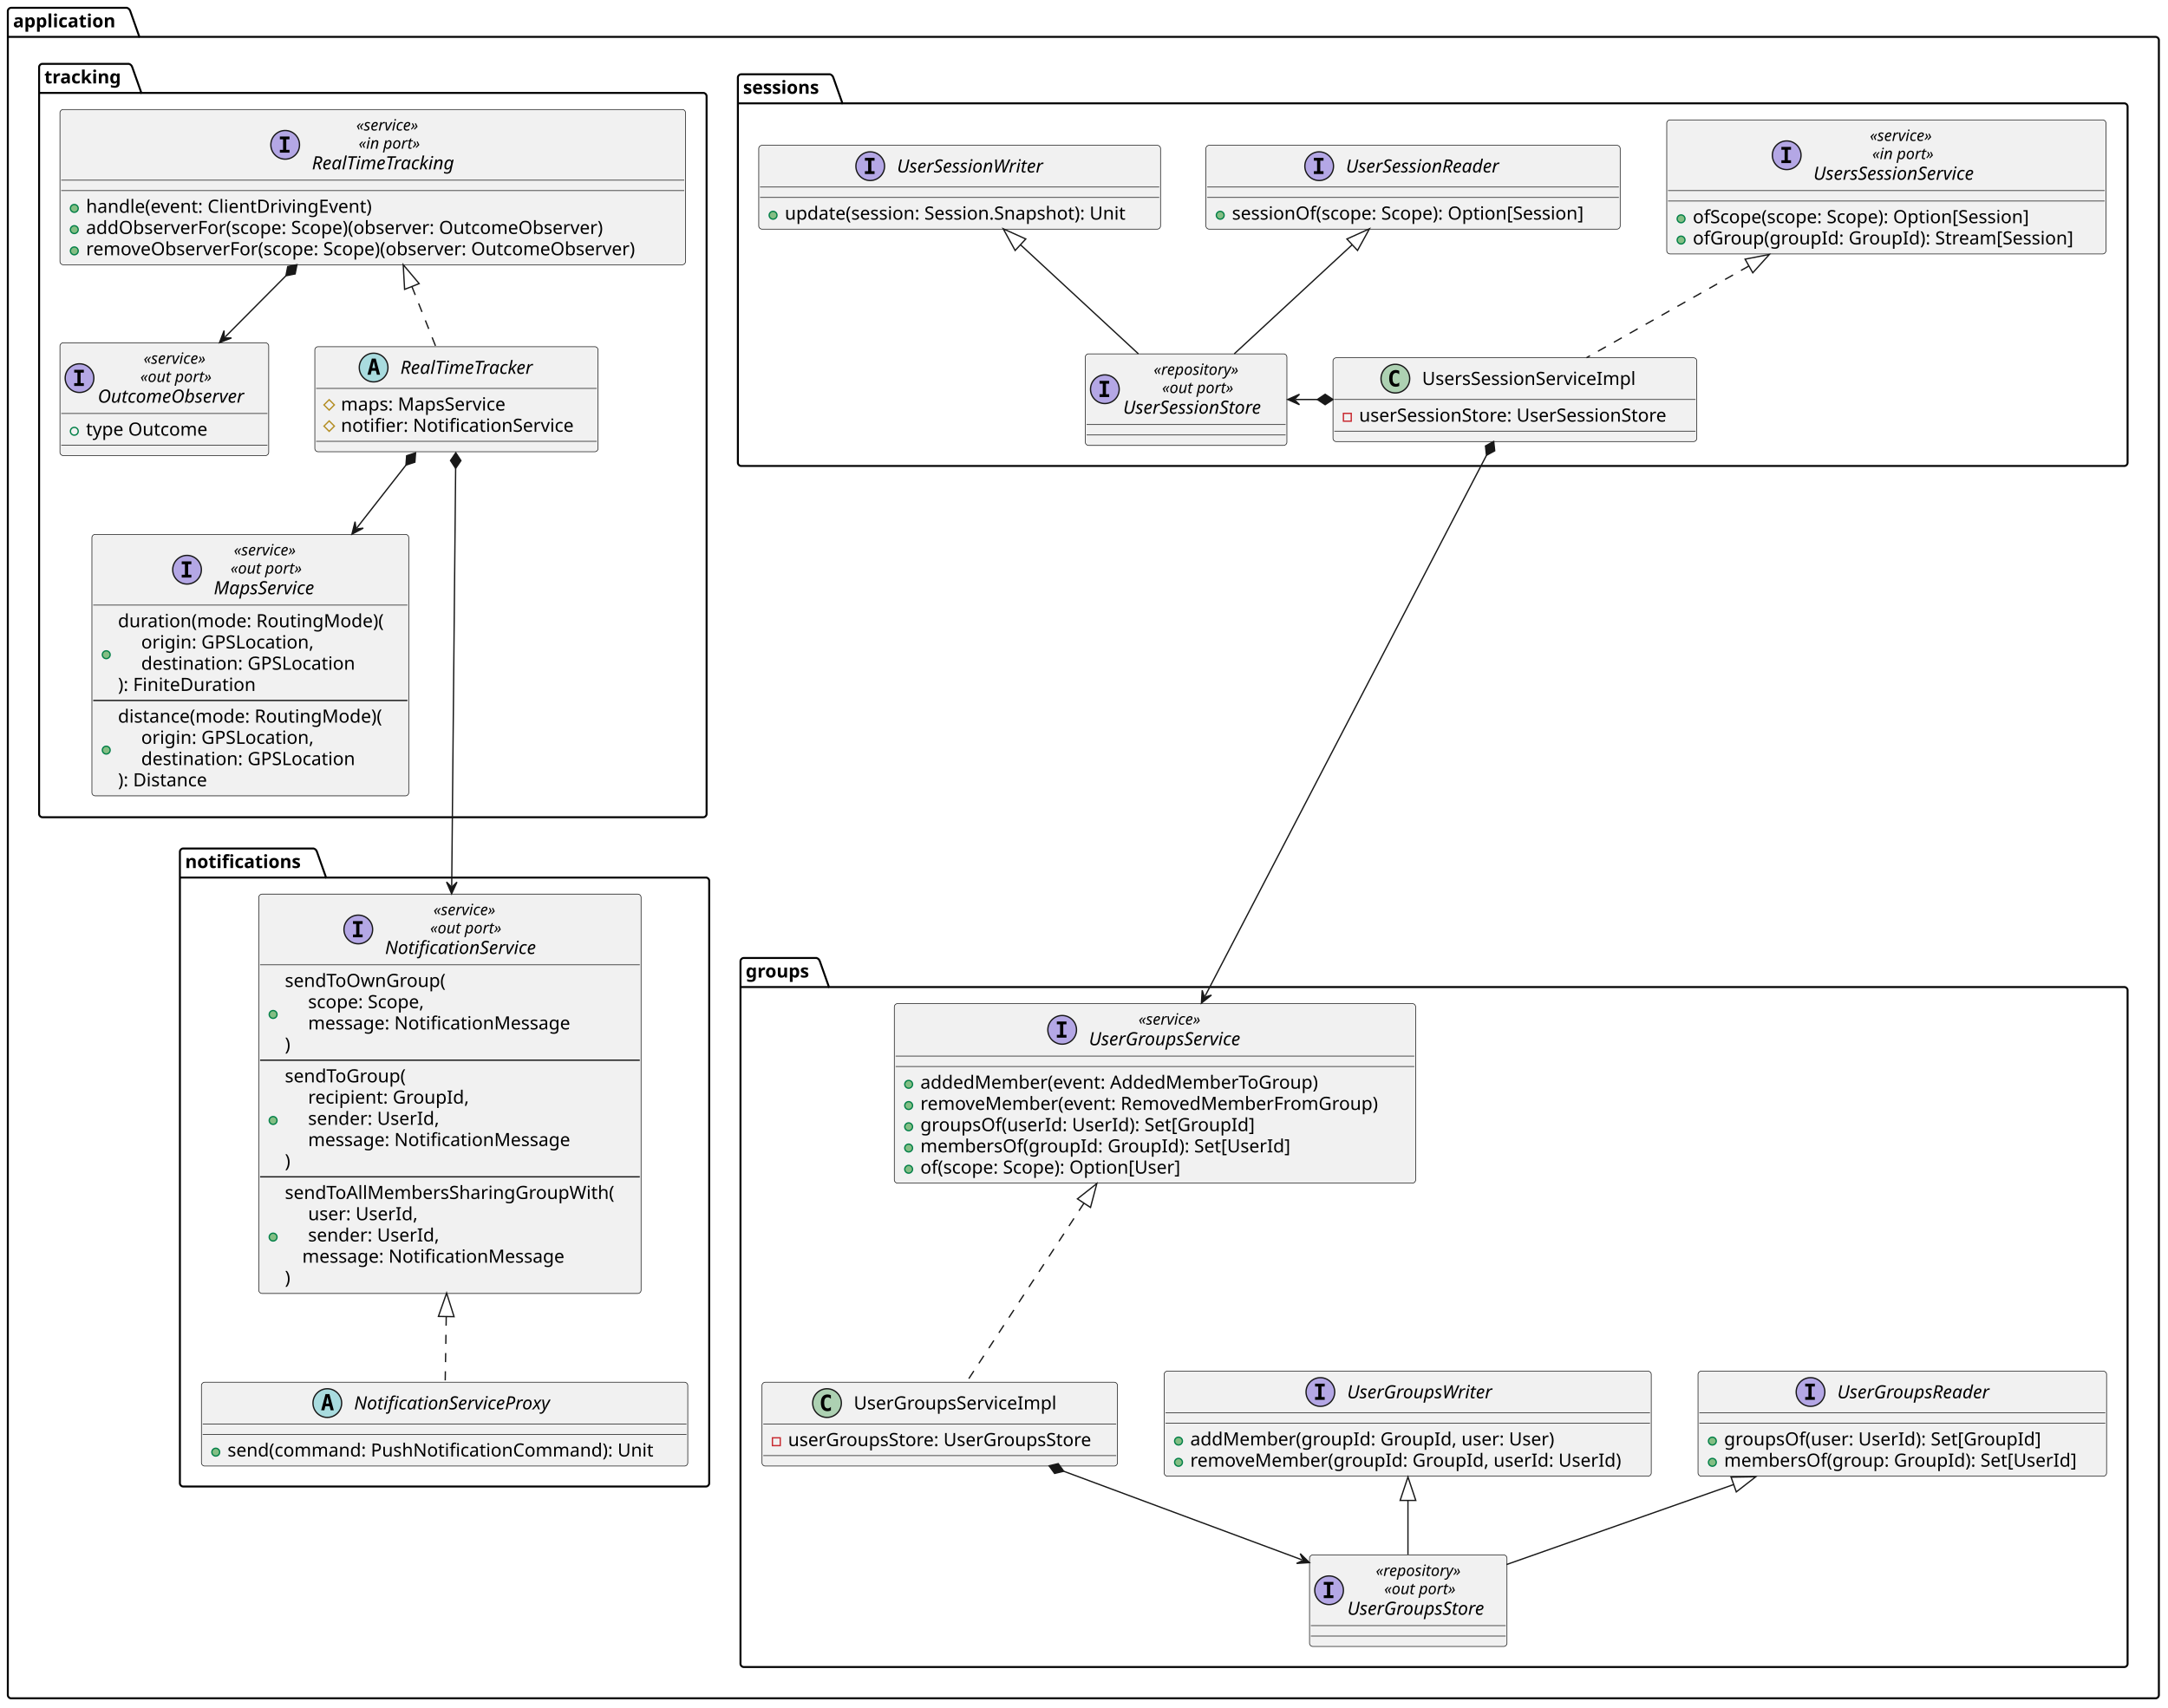
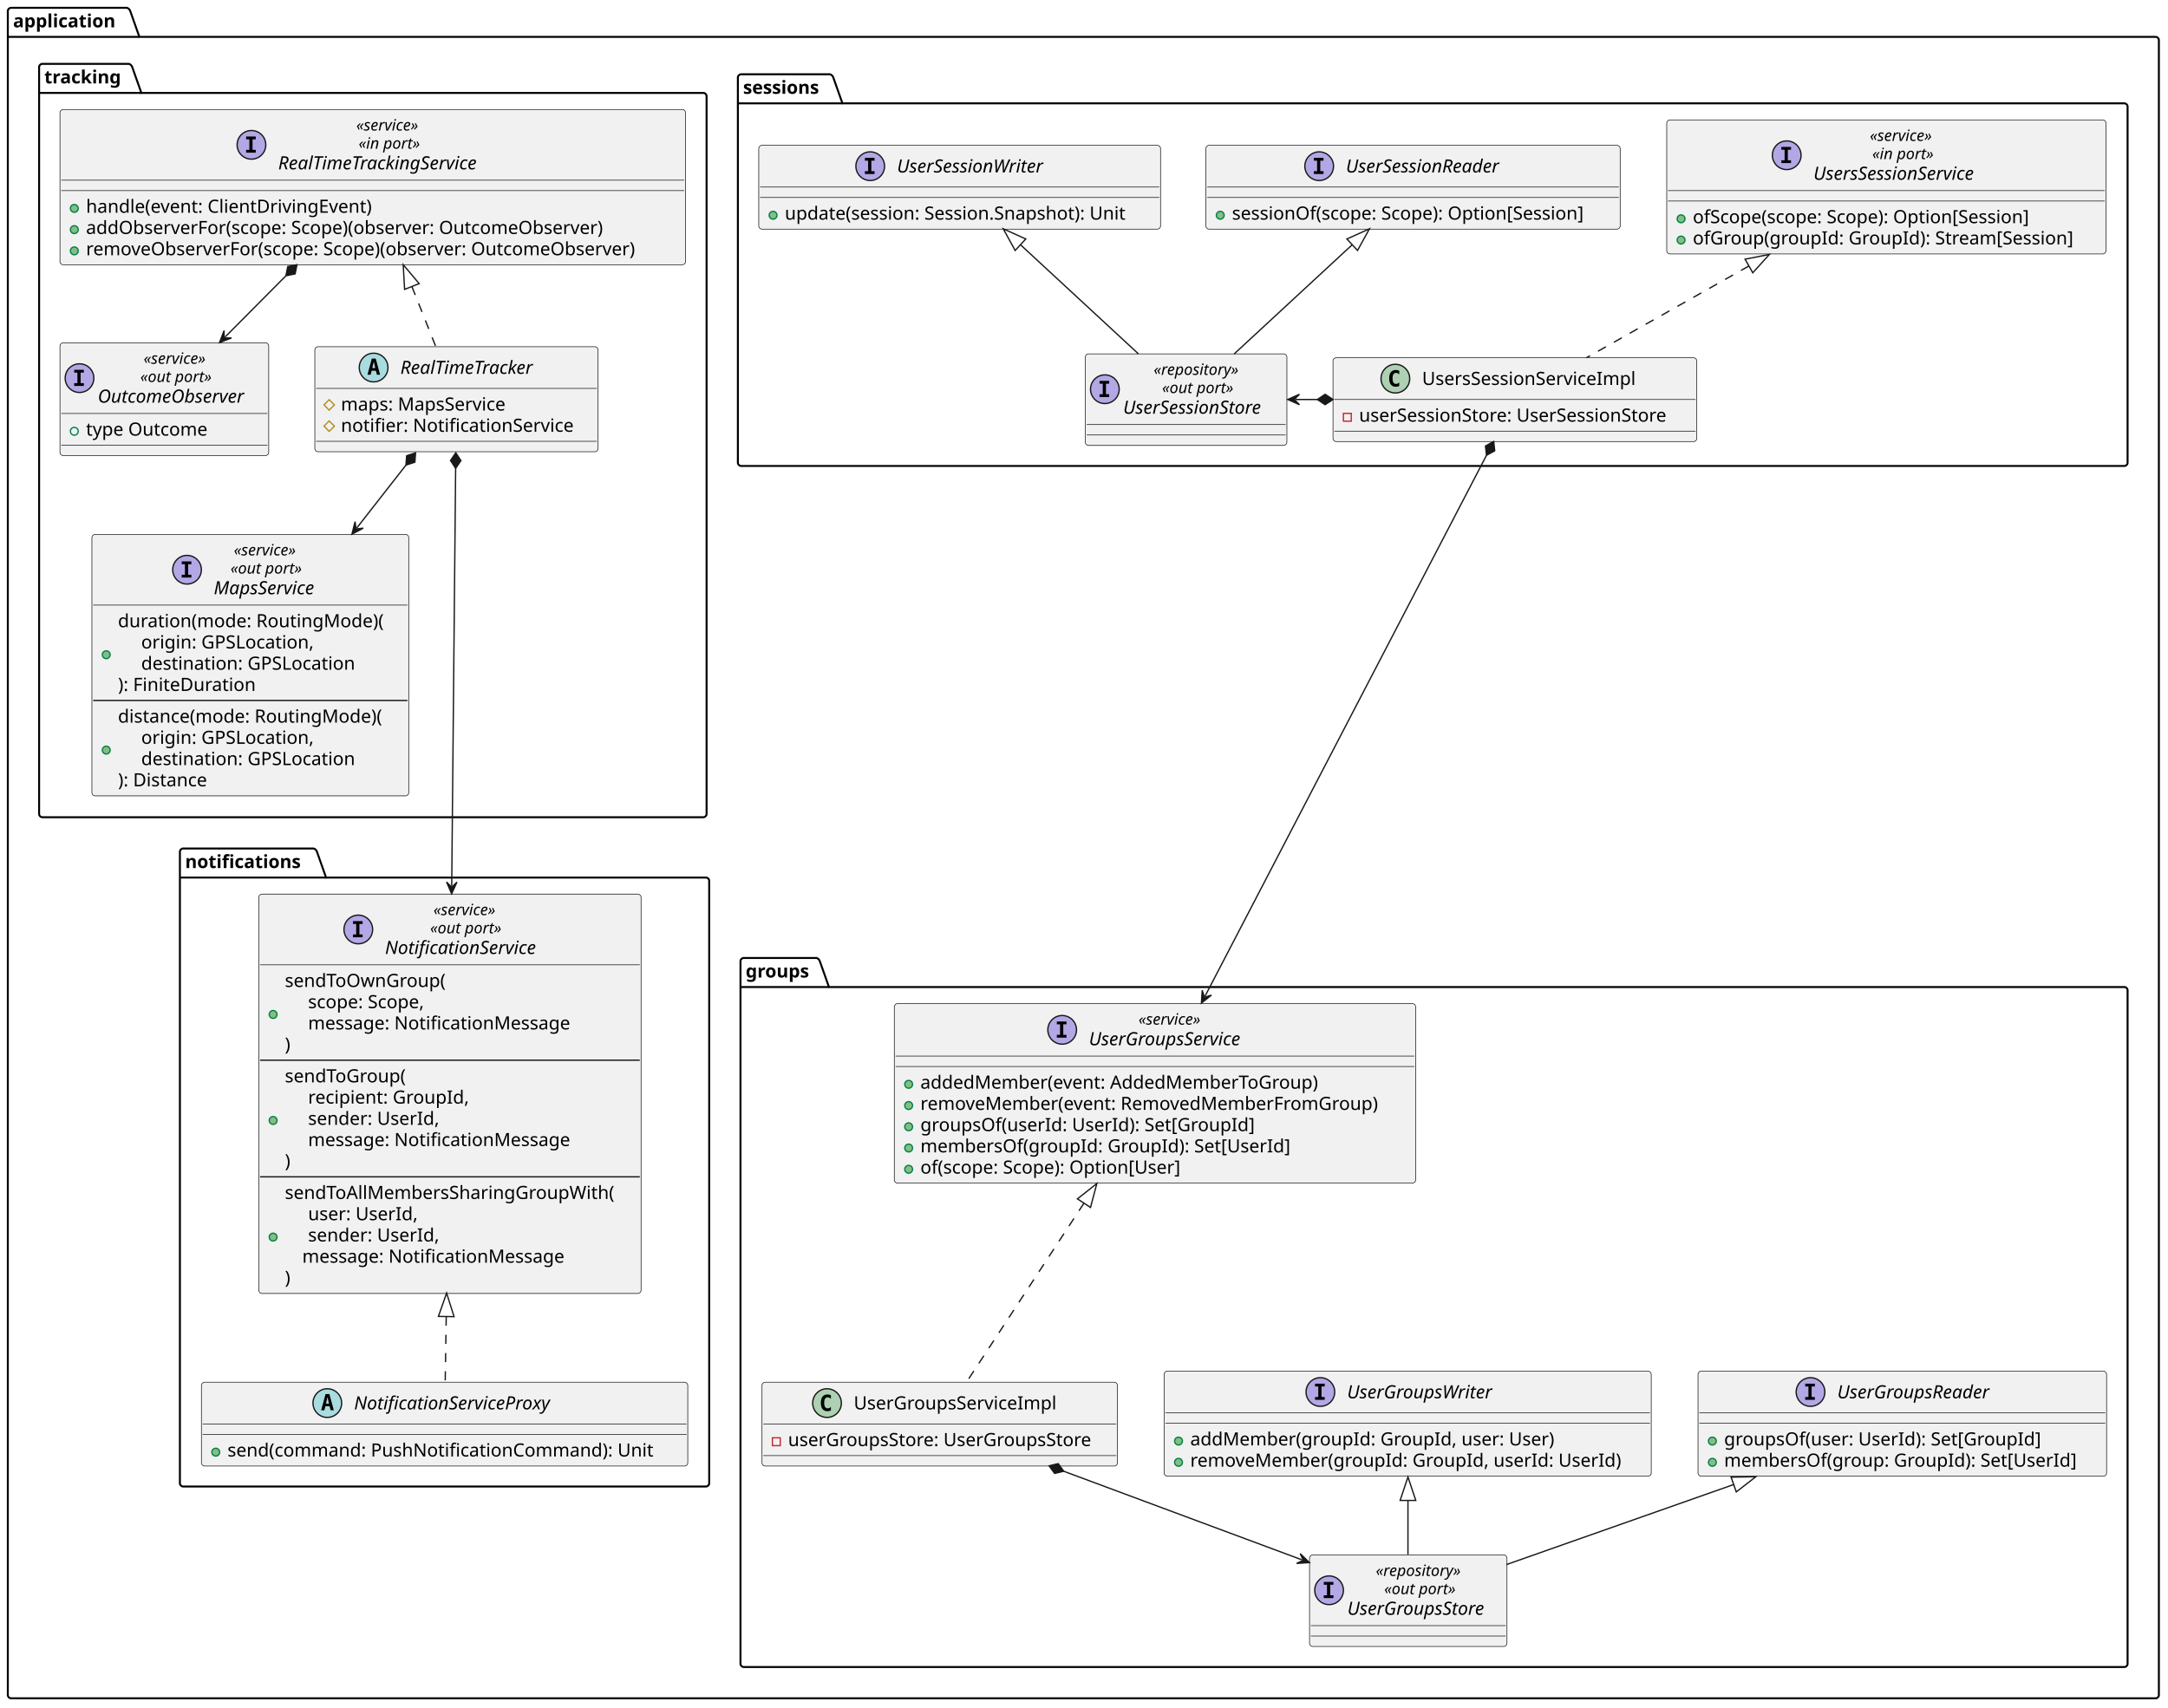
<svg xmlns="http://www.w3.org/2000/svg" contentStyleType="text/css" data-diagram-type="CLASS" height="1310px" preserveAspectRatio="none" style="width:1663px;height:1310px;background:#FFFFFF;" version="1.1" viewBox="0 0 1663 1310" width="1663px" zoomAndPan="magnify">
  <defs />
  <g>
    <g class="cluster" data-entity="application" data-source-line="186" data-uid="ent0002" id="cluster_application">
      <path d="M8.5,6 L97.41,6 A3.75,3.75 0 0 1 99.91,8.5 L106.91,28.297 L1653.5,28.297 A2.5,2.5 0 0 1 1656,30.797 L1656,1300.5 A2.5,2.5 0 0 1 1653.5,1303 L8.5,1303 A2.5,2.5 0 0 1 6,1300.5 L6,8.5 A2.5,2.5 0 0 1 8.5,6" fill="none" style="stroke:#000000;stroke-width:1.5;" />
      <line style="stroke:#000000;stroke-width:1.5;" x1="6" x2="106.91" y1="28.297" y2="28.297" />
      <text fill="#000000" font-family="sans-serif" font-size="14" font-weight="bold" lengthAdjust="spacing" textLength="87.91" x="10" y="20.995">application</text>
    </g>
    <g class="cluster" data-entity="groups" data-source-line="188" data-uid="ent0003" id="cluster_groups">
      <path d="M570.5,735 L626.365,735 A3.75,3.75 0 0 1 628.865,737.5 L635.865,757.297 L1629.5,757.297 A2.5,2.5 0 0 1 1632,759.797 L1632,1276.5 A2.5,2.5 0 0 1 1629.5,1279 L570.5,1279 A2.5,2.5 0 0 1 568,1276.5 L568,737.5 A2.5,2.5 0 0 1 570.5,735" fill="none" style="stroke:#000000;stroke-width:1.5;" />
      <line style="stroke:#000000;stroke-width:1.5;" x1="568" x2="635.865" y1="757.297" y2="757.297" />
      <text fill="#000000" font-family="sans-serif" font-size="14" font-weight="bold" lengthAdjust="spacing" textLength="54.865" x="572" y="749.995">groups</text>
    </g>
    <g class="cluster" data-entity="notifications" data-source-line="212" data-uid="ent0013" id="cluster_notifications">
      <path d="M140.5,651 L240.621,651 A3.75,3.75 0 0 1 243.121,653.5 L250.121,673.297 L541.5,673.297 A2.5,2.5 0 0 1 544,675.797 L544,1138 A2.5,2.5 0 0 1 541.5,1140.5 L140.5,1140.5 A2.5,2.5 0 0 1 138,1138 L138,653.5 A2.5,2.5 0 0 1 140.5,651" fill="none" style="stroke:#000000;stroke-width:1.5;" />
      <line style="stroke:#000000;stroke-width:1.5;" x1="138" x2="250.121" y1="673.297" y2="673.297" />
      <text fill="#000000" font-family="sans-serif" font-size="14" font-weight="bold" lengthAdjust="spacing" textLength="99.121" x="142" y="665.995">notifications</text>
    </g>
    <g class="cluster" data-entity="sessions" data-source-line="225" data-uid="ent0017" id="cluster_sessions">
      <path d="M568.5,57 L636.711,57 A3.75,3.75 0 0 1 639.211,59.5 L646.211,79.297 L1629.5,79.297 A2.5,2.5 0 0 1 1632,81.797 L1632,355 A2.5,2.5 0 0 1 1629.5,357.5 L568.5,357.5 A2.5,2.5 0 0 1 566,355 L566,59.5 A2.5,2.5 0 0 1 568.5,57" fill="none" style="stroke:#000000;stroke-width:1.5;" />
      <line style="stroke:#000000;stroke-width:1.5;" x1="566" x2="646.211" y1="79.297" y2="79.297" />
      <text fill="#000000" font-family="sans-serif" font-size="14" font-weight="bold" lengthAdjust="spacing" textLength="67.211" x="570" y="71.995">sessions</text>
    </g>
    <g class="cluster" data-entity="tracking" data-source-line="246" data-uid="ent0029" id="cluster_tracking">
      <path d="M32.5,49 L98.94,49 A3.75,3.75 0 0 1 101.44,51.5 L108.44,71.297 L539.5,71.297 A2.5,2.5 0 0 1 542,73.797 L542,624.5 A2.5,2.5 0 0 1 539.5,627 L32.5,627 A2.5,2.5 0 0 1 30,624.5 L30,51.5 A2.5,2.5 0 0 1 32.5,49" fill="none" style="stroke:#000000;stroke-width:1.5;" />
      <line style="stroke:#000000;stroke-width:1.5;" x1="30" x2="108.44" y1="71.297" y2="71.297" />
      <text fill="#000000" font-family="sans-serif" font-size="14" font-weight="bold" lengthAdjust="spacing" textLength="65.44" x="34" y="63.995">tracking</text>
    </g>
    <g class="entity" data-entity="UserGroupsReader" data-source-line="189" data-uid="ent0004" id="entity_UserGroupsReader">
      <rect fill="#F1F1F1" height="80.594" rx="2.5" ry="2.5" style="stroke:#181818;stroke-width:0.5;" width="313.397" x="1302.5" y="1052" />
      <ellipse cx="1388.793" cy="1068" fill="#B4A7E5" rx="11" ry="11" style="stroke:#181818;stroke-width:1;" />
      <path d="M1384.715,1063.766 L1384.715,1061.609 L1392.106,1061.609 L1392.106,1063.766 L1389.637,1063.766 L1389.637,1071.844 L1392.106,1071.844 L1392.106,1074 L1384.715,1074 L1384.715,1071.844 L1387.184,1071.844 L1387.184,1063.766 L1384.715,1063.766 Z " fill="#000000" />
      <text fill="#000000" font-family="sans-serif" font-size="14" font-style="italic" lengthAdjust="spacing" textLength="132.31" x="1409.293" y="1072.847">UserGroupsReader</text>
      <line style="stroke:#181818;stroke-width:0.5;" x1="1303.5" x2="1614.897" y1="1084" y2="1084" />
      <line style="stroke:#181818;stroke-width:0.5;" x1="1303.5" x2="1614.897" y1="1092" y2="1092" />
      <ellipse cx="1313.5" cy="1105.648" fill="#84BE84" rx="3" ry="3" style="stroke:#038048;stroke-width:1;" />
      <text fill="#000000" font-family="sans-serif" font-size="14" lengthAdjust="spacing" textLength="258.788" x="1322.5" y="1108.995">groupsOf(user: UserId): Set[GroupId]</text>
      <ellipse cx="1313.5" cy="1121.945" fill="#84BE84" rx="3" ry="3" style="stroke:#038048;stroke-width:1;" />
      <text fill="#000000" font-family="sans-serif" font-size="14" lengthAdjust="spacing" textLength="287.397" x="1322.5" y="1125.292">membersOf(group: GroupId): Set[UserId]</text>
    </g>
    <g class="entity" data-entity="UserGroupsWriter" data-source-line="193" data-uid="ent0005" id="entity_UserGroupsWriter">
      <rect fill="#F1F1F1" height="80.594" rx="2.5" ry="2.5" style="stroke:#181818;stroke-width:0.5;" width="373.621" x="893" y="1052" />
      <ellipse cx="1012.82" cy="1068" fill="#B4A7E5" rx="11" ry="11" style="stroke:#181818;stroke-width:1;" />
      <path d="M1008.742,1063.766 L1008.742,1061.609 L1016.133,1061.609 L1016.133,1063.766 L1013.664,1063.766 L1013.664,1071.844 L1016.133,1071.844 L1016.133,1074 L1008.742,1074 L1008.742,1071.844 L1011.211,1071.844 L1011.211,1063.766 L1008.742,1063.766 Z " fill="#000000" />
      <text fill="#000000" font-family="sans-serif" font-size="14" font-style="italic" lengthAdjust="spacing" textLength="125.481" x="1033.32" y="1072.847">UserGroupsWriter</text>
      <line style="stroke:#181818;stroke-width:0.5;" x1="894" x2="1265.621" y1="1084" y2="1084" />
      <line style="stroke:#181818;stroke-width:0.5;" x1="894" x2="1265.621" y1="1092" y2="1092" />
      <ellipse cx="904" cy="1105.648" fill="#84BE84" rx="3" ry="3" style="stroke:#038048;stroke-width:1;" />
      <text fill="#000000" font-family="sans-serif" font-size="14" lengthAdjust="spacing" textLength="294.472" x="913" y="1108.995">addMember(groupId: GroupId, user: User)</text>
      <ellipse cx="904" cy="1121.945" fill="#84BE84" rx="3" ry="3" style="stroke:#038048;stroke-width:1;" />
      <text fill="#000000" font-family="sans-serif" font-size="14" lengthAdjust="spacing" textLength="347.621" x="913" y="1125.292">removeMember(groupId: GroupId, userId: UserId)</text>
    </g>
    <g class="entity" data-entity="UserGroupsStore" data-source-line="197" data-uid="ent0006" id="entity_UserGroupsStore">
      <rect fill="#F1F1F1" height="70.234" rx="2.5" ry="2.5" style="stroke:#181818;stroke-width:0.5;" width="151.444" x="1004.5" y="1193" />
      <ellipse cx="1019.5" cy="1220.117" fill="#B4A7E5" rx="11" ry="11" style="stroke:#181818;stroke-width:1;" />
      <path d="M1015.422,1215.883 L1015.422,1213.727 L1022.812,1213.727 L1022.812,1215.883 L1020.344,1215.883 L1020.344,1223.961 L1022.812,1223.961 L1022.812,1226.117 L1015.422,1226.117 L1015.422,1223.961 L1017.891,1223.961 L1017.891,1215.883 L1015.422,1215.883 Z " fill="#000000" />
      <text fill="#000000" font-family="sans-serif" font-size="12" font-style="italic" lengthAdjust="spacing" textLength="75.756" x="1055.344" y="1209.139">«repository»</text>
      <text fill="#000000" font-family="sans-serif" font-size="12" font-style="italic" lengthAdjust="spacing" textLength="62.877" x="1061.784" y="1223.107">«out port»</text>
      <text fill="#000000" font-family="sans-serif" font-size="14" font-style="italic" lengthAdjust="spacing" textLength="119.444" x="1033.5" y="1238.933">UserGroupsStore</text>
      <line style="stroke:#181818;stroke-width:0.5;" x1="1005.5" x2="1154.944" y1="1247.234" y2="1247.234" />
      <line style="stroke:#181818;stroke-width:0.5;" x1="1005.5" x2="1154.944" y1="1255.234" y2="1255.234" />
    </g>
    <g class="entity" data-entity="UserGroupsService" data-source-line="199" data-uid="ent0009" id="entity_UserGroupsService">
      <rect fill="#F1F1F1" height="137.75" rx="2.5" ry="2.5" style="stroke:#181818;stroke-width:0.5;" width="399.878" x="686" y="770" />
      <ellipse cx="814.751" cy="790.133" fill="#B4A7E5" rx="11" ry="11" style="stroke:#181818;stroke-width:1;" />
      <path d="M810.673,785.898 L810.673,783.742 L818.064,783.742 L818.064,785.898 L815.595,785.898 L815.595,793.977 L818.064,793.977 L818.064,796.133 L810.673,796.133 L810.673,793.977 L813.142,793.977 L813.142,785.898 L810.673,785.898 Z " fill="#000000" />
      <text fill="#000000" font-family="sans-serif" font-size="12" font-style="italic" lengthAdjust="spacing" textLength="57.797" x="873.29" y="786.139">«service»</text>
      <text fill="#000000" font-family="sans-serif" font-size="14" font-style="italic" lengthAdjust="spacing" textLength="133.875" x="835.251" y="801.964">UserGroupsService</text>
      <line style="stroke:#181818;stroke-width:0.5;" x1="687" x2="1084.878" y1="810.266" y2="810.266" />
      <line style="stroke:#181818;stroke-width:0.5;" x1="687" x2="1084.878" y1="818.266" y2="818.266" />
      <ellipse cx="697" cy="831.914" fill="#84BE84" rx="3" ry="3" style="stroke:#038048;stroke-width:1;" />
      <text fill="#000000" font-family="sans-serif" font-size="14" lengthAdjust="spacing" textLength="323.887" x="706" y="835.261">addedMember(event: AddedMemberToGroup)</text>
      <ellipse cx="697" cy="848.211" fill="#84BE84" rx="3" ry="3" style="stroke:#038048;stroke-width:1;" />
      <text fill="#000000" font-family="sans-serif" font-size="14" lengthAdjust="spacing" textLength="373.878" x="706" y="851.558">removeMember(event: RemovedMemberFromGroup)</text>
      <ellipse cx="697" cy="864.508" fill="#84BE84" rx="3" ry="3" style="stroke:#038048;stroke-width:1;" />
      <text fill="#000000" font-family="sans-serif" font-size="14" lengthAdjust="spacing" textLength="271.804" x="706" y="867.855">groupsOf(userId: UserId): Set[GroupId]</text>
      <ellipse cx="697" cy="880.805" fill="#84BE84" rx="3" ry="3" style="stroke:#038048;stroke-width:1;" />
      <text fill="#000000" font-family="sans-serif" font-size="14" lengthAdjust="spacing" textLength="300.412" x="706" y="884.151">membersOf(groupId: GroupId): Set[UserId]</text>
      <ellipse cx="697" cy="897.102" fill="#84BE84" rx="3" ry="3" style="stroke:#038048;stroke-width:1;" />
      <text fill="#000000" font-family="sans-serif" font-size="14" lengthAdjust="spacing" textLength="216.016" x="706" y="900.448">of(scope: Scope): Option[User]</text>
    </g>
    <g class="entity" data-entity="UserGroupsServiceImpl" data-source-line="206" data-uid="ent0010" id="entity_UserGroupsServiceImpl">
      <rect fill="#F1F1F1" height="64.297" rx="2.5" ry="2.5" style="stroke:#181818;stroke-width:0.5;" width="272.682" x="584.5" y="1060.5" />
      <ellipse cx="634.382" cy="1076.5" fill="#ADD1B2" rx="11" ry="11" style="stroke:#181818;stroke-width:1;" />
      <path d="M637.351,1082.141 Q636.773,1082.438 636.132,1082.578 Q635.491,1082.734 634.788,1082.734 Q632.288,1082.734 630.96,1081.094 Q629.648,1079.438 629.648,1076.312 Q629.648,1073.188 630.96,1071.531 Q632.288,1069.875 634.788,1069.875 Q635.491,1069.875 636.132,1070.031 Q636.788,1070.188 637.351,1070.484 L637.351,1073.203 Q636.726,1072.625 636.132,1072.359 Q635.538,1072.078 634.913,1072.078 Q633.569,1072.078 632.882,1073.156 Q632.194,1074.219 632.194,1076.312 Q632.194,1078.406 632.882,1079.484 Q633.569,1080.547 634.913,1080.547 Q635.538,1080.547 636.132,1080.281 Q636.726,1080 637.351,1079.422 L637.351,1082.141 Z " fill="#000000" />
      <text fill="#000000" font-family="sans-serif" font-size="14" lengthAdjust="spacing" textLength="164.418" x="654.882" y="1081.347">UserGroupsServiceImpl</text>
      <line style="stroke:#181818;stroke-width:0.5;" x1="585.5" x2="856.182" y1="1092.5" y2="1092.5" />
      <rect fill="none" height="6" style="stroke:#C82930;stroke-width:1;" width="6" x="592.5" y="1103.148" />
      <text fill="#000000" font-family="sans-serif" font-size="14" lengthAdjust="spacing" textLength="246.682" x="604.5" y="1109.495">userGroupsStore: UserGroupsStore</text>
      <line style="stroke:#181818;stroke-width:0.5;" x1="585.5" x2="856.182" y1="1116.797" y2="1116.797" />
    </g>
    <g class="entity" data-entity="NotificationService" data-source-line="213" data-uid="ent0014" id="entity_NotificationService">
      <rect fill="#F1F1F1" height="306.391" rx="2.5" ry="2.5" style="stroke:#181818;stroke-width:0.5;" width="293.251" x="198.5" y="686" />
      <ellipse cx="274.84" cy="713.117" fill="#B4A7E5" rx="11" ry="11" style="stroke:#181818;stroke-width:1;" />
      <path d="M270.762,708.883 L270.762,706.727 L278.153,706.727 L278.153,708.883 L275.684,708.883 L275.684,716.961 L278.153,716.961 L278.153,719.117 L270.762,719.117 L270.762,716.961 L273.231,716.961 L273.231,708.883 L270.762,708.883 Z " fill="#000000" />
      <text fill="#000000" font-family="sans-serif" font-size="12" font-style="italic" lengthAdjust="spacing" textLength="57.797" x="332.477" y="702.139">«service»</text>
      <text fill="#000000" font-family="sans-serif" font-size="12" font-style="italic" lengthAdjust="spacing" textLength="62.877" x="329.937" y="716.107">«out port»</text>
      <text fill="#000000" font-family="sans-serif" font-size="14" font-style="italic" lengthAdjust="spacing" textLength="132.07" x="295.34" y="731.933">NotificationService</text>
      <line style="stroke:#181818;stroke-width:0.5;" x1="199.5" x2="490.751" y1="740.234" y2="740.234" />
      <ellipse cx="209.5" cy="778.328" fill="#84BE84" rx="3" ry="3" style="stroke:#038048;stroke-width:1;" />
      <text fill="#000000" font-family="sans-serif" font-size="14" lengthAdjust="spacing" textLength="130.519" x="218.5" y="757.23">sendToOwnGroup(</text>
      <text fill="#000000" font-family="sans-serif" font-size="14" lengthAdjust="spacing" textLength="97.323" x="236.301" y="773.526">scope: Scope,</text>
      <text fill="#000000" font-family="sans-serif" font-size="14" lengthAdjust="spacing" textLength="213.773" x="236.301" y="789.823">message: NotificationMessage</text>
      <text fill="#000000" font-family="sans-serif" font-size="14" lengthAdjust="spacing" textLength="5.462" x="218.5" y="806.12">)</text>
      <line style="stroke:#181818;stroke-width:1;" x1="199.5" x2="490.751" y1="813.422" y2="813.422" />
      <ellipse cx="209.5" cy="859.664" fill="#84BE84" rx="3" ry="3" style="stroke:#038048;stroke-width:1;" />
      <text fill="#000000" font-family="sans-serif" font-size="14" lengthAdjust="spacing" textLength="99.176" x="218.5" y="830.417">sendToGroup(</text>
      <text fill="#000000" font-family="sans-serif" font-size="14" lengthAdjust="spacing" textLength="131.27" x="236.301" y="846.714">recipient: GroupId,</text>
      <text fill="#000000" font-family="sans-serif" font-size="14" lengthAdjust="spacing" textLength="106.579" x="236.301" y="863.011">sender: UserId,</text>
      <text fill="#000000" font-family="sans-serif" font-size="14" lengthAdjust="spacing" textLength="213.773" x="236.301" y="879.308">message: NotificationMessage</text>
      <text fill="#000000" font-family="sans-serif" font-size="14" lengthAdjust="spacing" textLength="5.462" x="218.5" y="895.605">)</text>
      <line style="stroke:#181818;stroke-width:1;" x1="199.5" x2="490.751" y1="902.906" y2="902.906" />
      <ellipse cx="209.5" cy="949.148" fill="#84BE84" rx="3" ry="3" style="stroke:#038048;stroke-width:1;" />
      <text fill="#000000" font-family="sans-serif" font-size="14" lengthAdjust="spacing" textLength="267.251" x="218.5" y="919.901">sendToAllMembersSharingGroupWith(</text>
      <text fill="#000000" font-family="sans-serif" font-size="14" lengthAdjust="spacing" textLength="89.079" x="236.301" y="936.198">user: UserId,</text>
      <text fill="#000000" font-family="sans-serif" font-size="14" lengthAdjust="spacing" textLength="106.579" x="236.301" y="952.495">sender: UserId,</text>
      <text fill="#000000" font-family="sans-serif" font-size="14" lengthAdjust="spacing" textLength="213.773" x="231.851" y="968.792">message: NotificationMessage</text>
      <text fill="#000000" font-family="sans-serif" font-size="14" lengthAdjust="spacing" textLength="5.462" x="218.5" y="985.089">)</text>
    </g>
    <g class="entity" data-entity="NotificationServiceProxy" data-source-line="220" data-uid="ent0015" id="entity_NotificationServiceProxy">
      <rect fill="#F1F1F1" height="64.297" rx="2.5" ry="2.5" style="stroke:#181818;stroke-width:0.5;" width="373.067" x="154.5" y="1060.5" />
      <ellipse cx="251.082" cy="1076.5" fill="#A9DCDF" rx="11" ry="11" style="stroke:#181818;stroke-width:1;" />
      <path d="M251.191,1071.844 L250.035,1076.922 L252.363,1076.922 L251.191,1071.844 Z M249.707,1069.609 L252.691,1069.609 L256.05,1082 L253.597,1082 L252.832,1078.938 L249.55,1078.938 L248.8,1082 L246.363,1082 L249.707,1069.609 Z " fill="#000000" />
      <text fill="#000000" font-family="sans-serif" font-size="14" font-style="italic" lengthAdjust="spacing" textLength="171.404" x="271.582" y="1081.347">NotificationServiceProxy</text>
      <line style="stroke:#181818;stroke-width:0.5;" x1="155.5" x2="526.567" y1="1092.5" y2="1092.5" />
      <line style="stroke:#181818;stroke-width:0.5;" x1="155.5" x2="526.567" y1="1100.5" y2="1100.5" />
      <ellipse cx="165.5" cy="1114.148" fill="#84BE84" rx="3" ry="3" style="stroke:#038048;stroke-width:1;" />
      <text fill="#000000" font-family="sans-serif" font-size="14" lengthAdjust="spacing" textLength="347.067" x="174.5" y="1117.495">send(command: PushNotificationCommand): Unit</text>
    </g>
    <g class="entity" data-entity="UserSessionReader" data-source-line="226" data-uid="ent0018" id="entity_UserSessionReader">
      <rect fill="#F1F1F1" height="64.297" rx="2.5" ry="2.5" style="stroke:#181818;stroke-width:0.5;" width="317.799" x="925" y="111.5" />
      <ellipse cx="1011.898" cy="127.5" fill="#B4A7E5" rx="11" ry="11" style="stroke:#181818;stroke-width:1;" />
      <path d="M1007.82,123.266 L1007.82,121.109 L1015.211,121.109 L1015.211,123.266 L1012.742,123.266 L1012.742,131.344 L1015.211,131.344 L1015.211,133.5 L1007.82,133.5 L1007.82,131.344 L1010.289,131.344 L1010.289,123.266 L1007.82,123.266 Z " fill="#000000" />
      <text fill="#000000" font-family="sans-serif" font-size="14" font-style="italic" lengthAdjust="spacing" textLength="135.502" x="1032.398" y="132.347">UserSessionReader</text>
      <line style="stroke:#181818;stroke-width:0.5;" x1="926" x2="1241.799" y1="143.5" y2="143.5" />
      <line style="stroke:#181818;stroke-width:0.5;" x1="926" x2="1241.799" y1="151.5" y2="151.5" />
      <ellipse cx="936" cy="165.148" fill="#84BE84" rx="3" ry="3" style="stroke:#038048;stroke-width:1;" />
      <text fill="#000000" font-family="sans-serif" font-size="14" lengthAdjust="spacing" textLength="291.799" x="945" y="168.495">sessionOf(scope: Scope): Option[Session]</text>
    </g>
    <g class="entity" data-entity="UserSessionWriter" data-source-line="229" data-uid="ent0019" id="entity_UserSessionWriter">
      <rect fill="#F1F1F1" height="64.297" rx="2.5" ry="2.5" style="stroke:#181818;stroke-width:0.5;" width="308.222" x="582" y="111.5" />
      <ellipse cx="667.524" cy="127.5" fill="#B4A7E5" rx="11" ry="11" style="stroke:#181818;stroke-width:1;" />
      <path d="M663.446,123.266 L663.446,121.109 L670.837,121.109 L670.837,123.266 L668.368,123.266 L668.368,131.344 L670.837,131.344 L670.837,133.5 L663.446,133.5 L663.446,131.344 L665.915,131.344 L665.915,123.266 L663.446,123.266 Z " fill="#000000" />
      <text fill="#000000" font-family="sans-serif" font-size="14" font-style="italic" lengthAdjust="spacing" textLength="128.673" x="688.024" y="132.347">UserSessionWriter</text>
      <line style="stroke:#181818;stroke-width:0.5;" x1="583" x2="889.222" y1="143.5" y2="143.5" />
      <line style="stroke:#181818;stroke-width:0.5;" x1="583" x2="889.222" y1="151.5" y2="151.5" />
      <ellipse cx="593" cy="165.148" fill="#84BE84" rx="3" ry="3" style="stroke:#038048;stroke-width:1;" />
      <text fill="#000000" font-family="sans-serif" font-size="14" lengthAdjust="spacing" textLength="282.222" x="602" y="168.495">update(session: Session.Snapshot): Unit</text>
    </g>
    <g class="entity" data-entity="UserSessionStore" data-source-line="232" data-uid="ent0020" id="entity_UserSessionStore">
      <rect fill="#F1F1F1" height="70.234" rx="2.5" ry="2.5" style="stroke:#181818;stroke-width:0.5;" width="154.637" x="832.5" y="271.5" />
      <ellipse cx="847.5" cy="298.617" fill="#B4A7E5" rx="11" ry="11" style="stroke:#181818;stroke-width:1;" />
      <path d="M843.422,294.383 L843.422,292.227 L850.812,292.227 L850.812,294.383 L848.344,294.383 L848.344,302.461 L850.812,302.461 L850.812,304.617 L843.422,304.617 L843.422,302.461 L845.891,302.461 L845.891,294.383 L843.422,294.383 Z " fill="#000000" />
      <text fill="#000000" font-family="sans-serif" font-size="12" font-style="italic" lengthAdjust="spacing" textLength="75.756" x="884.94" y="287.639">«repository»</text>
      <text fill="#000000" font-family="sans-serif" font-size="12" font-style="italic" lengthAdjust="spacing" textLength="62.877" x="891.38" y="301.607">«out port»</text>
      <text fill="#000000" font-family="sans-serif" font-size="14" font-style="italic" lengthAdjust="spacing" textLength="122.637" x="861.5" y="317.433">UserSessionStore</text>
      <line style="stroke:#181818;stroke-width:0.5;" x1="833.5" x2="986.137" y1="325.734" y2="325.734" />
      <line style="stroke:#181818;stroke-width:0.5;" x1="833.5" x2="986.137" y1="333.734" y2="333.734" />
    </g>
    <g class="entity" data-entity="UsersSessionService" data-source-line="234" data-uid="ent0023" id="entity_UsersSessionService">
      <rect fill="#F1F1F1" height="102.828" rx="2.5" ry="2.5" style="stroke:#181818;stroke-width:0.5;" width="336.912" x="1278.5" y="92" />
      <ellipse cx="1370.525" cy="119.117" fill="#B4A7E5" rx="11" ry="11" style="stroke:#181818;stroke-width:1;" />
      <path d="M1366.447,114.883 L1366.447,112.727 L1373.838,112.727 L1373.838,114.883 L1371.369,114.883 L1371.369,122.961 L1373.838,122.961 L1373.838,125.117 L1366.447,125.117 L1366.447,122.961 L1368.916,122.961 L1368.916,114.883 L1366.447,114.883 Z " fill="#000000" />
      <text fill="#000000" font-family="sans-serif" font-size="12" font-style="italic" lengthAdjust="spacing" textLength="57.797" x="1434.308" y="108.139">«service»</text>
      <text fill="#000000" font-family="sans-serif" font-size="12" font-style="italic" lengthAdjust="spacing" textLength="54.164" x="1436.124" y="122.107">«in port»</text>
      <text fill="#000000" font-family="sans-serif" font-size="14" font-style="italic" lengthAdjust="spacing" textLength="144.361" x="1391.025" y="137.933">UsersSessionService</text>
      <line style="stroke:#181818;stroke-width:0.5;" x1="1279.5" x2="1614.412" y1="146.234" y2="146.234" />
      <line style="stroke:#181818;stroke-width:0.5;" x1="1279.5" x2="1614.412" y1="154.234" y2="154.234" />
      <ellipse cx="1289.5" cy="167.883" fill="#84BE84" rx="3" ry="3" style="stroke:#038048;stroke-width:1;" />
      <text fill="#000000" font-family="sans-serif" font-size="14" lengthAdjust="spacing" textLength="280.171" x="1298.5" y="171.23">ofScope(scope: Scope): Option[Session]</text>
      <ellipse cx="1289.5" cy="184.18" fill="#84BE84" rx="3" ry="3" style="stroke:#038048;stroke-width:1;" />
      <text fill="#000000" font-family="sans-serif" font-size="14" lengthAdjust="spacing" textLength="310.912" x="1298.5" y="187.526">ofGroup(groupId: GroupId): Stream[Session]</text>
    </g>
    <g class="entity" data-entity="UsersSessionServiceImpl" data-source-line="239" data-uid="ent0024" id="entity_UsersSessionServiceImpl">
      <rect fill="#F1F1F1" height="64.297" rx="2.5" ry="2.5" style="stroke:#181818;stroke-width:0.5;" width="279.066" x="1022.5" y="274.5" />
      <ellipse cx="1070.331" cy="290.5" fill="#ADD1B2" rx="11" ry="11" style="stroke:#181818;stroke-width:1;" />
      <path d="M1073.3,296.141 Q1072.722,296.438 1072.081,296.578 Q1071.44,296.734 1070.737,296.734 Q1068.237,296.734 1066.909,295.094 Q1065.597,293.438 1065.597,290.312 Q1065.597,287.188 1066.909,285.531 Q1068.237,283.875 1070.737,283.875 Q1071.44,283.875 1072.081,284.031 Q1072.737,284.188 1073.3,284.484 L1073.3,287.203 Q1072.675,286.625 1072.081,286.359 Q1071.487,286.078 1070.862,286.078 Q1069.519,286.078 1068.831,287.156 Q1068.144,288.219 1068.144,290.312 Q1068.144,292.406 1068.831,293.484 Q1069.519,294.547 1070.862,294.547 Q1071.487,294.547 1072.081,294.281 Q1072.675,294 1073.3,293.422 L1073.3,296.141 Z " fill="#000000" />
      <text fill="#000000" font-family="sans-serif" font-size="14" lengthAdjust="spacing" textLength="174.904" x="1090.831" y="295.347">UsersSessionServiceImpl</text>
      <line style="stroke:#181818;stroke-width:0.5;" x1="1023.5" x2="1300.566" y1="306.5" y2="306.5" />
      <rect fill="none" height="6" style="stroke:#C82930;stroke-width:1;" width="6" x="1030.5" y="317.148" />
      <text fill="#000000" font-family="sans-serif" font-size="14" lengthAdjust="spacing" textLength="253.066" x="1042.5" y="323.495">userSessionStore: UserSessionStore</text>
      <line style="stroke:#181818;stroke-width:0.5;" x1="1023.5" x2="1300.566" y1="330.797" y2="330.797" />
    </g>
    <g class="entity" data-entity="MapsService" data-source-line="247" data-uid="ent0030" id="entity_MapsService">
      <rect fill="#F1F1F1" height="200.609" rx="2.5" ry="2.5" style="stroke:#181818;stroke-width:0.5;" width="243.027" x="70.5" y="410" />
      <ellipse cx="143.474" cy="437.117" fill="#B4A7E5" rx="11" ry="11" style="stroke:#181818;stroke-width:1;" />
      <path d="M139.395,432.883 L139.395,430.727 L146.786,430.727 L146.786,432.883 L144.317,432.883 L144.317,440.961 L146.786,440.961 L146.786,443.117 L139.395,443.117 L139.395,440.961 L141.864,440.961 L141.864,432.883 L139.395,432.883 Z " fill="#000000" />
      <text fill="#000000" font-family="sans-serif" font-size="12" font-style="italic" lengthAdjust="spacing" textLength="57.797" x="179.365" y="426.139">«service»</text>
      <text fill="#000000" font-family="sans-serif" font-size="12" font-style="italic" lengthAdjust="spacing" textLength="62.877" x="176.825" y="440.107">«out port»</text>
      <text fill="#000000" font-family="sans-serif" font-size="14" font-style="italic" lengthAdjust="spacing" textLength="88.58" x="163.974" y="455.933">MapsService</text>
      <line style="stroke:#181818;stroke-width:0.5;" x1="71.5" x2="312.527" y1="464.234" y2="464.234" />
      <ellipse cx="81.5" cy="502.328" fill="#84BE84" rx="3" ry="3" style="stroke:#038048;stroke-width:1;" />
      <text fill="#000000" font-family="sans-serif" font-size="14" lengthAdjust="spacing" textLength="216.617" x="90.5" y="481.229">duration(mode: RoutingMode)(</text>
      <text fill="#000000" font-family="sans-serif" font-size="14" lengthAdjust="spacing" textLength="141.114" x="108.301" y="497.526">origin: GPSLocation,</text>
      <text fill="#000000" font-family="sans-serif" font-size="14" lengthAdjust="spacing" textLength="175.246" x="108.301" y="513.823">destination: GPSLocation</text>
      <text fill="#000000" font-family="sans-serif" font-size="14" lengthAdjust="spacing" textLength="114.242" x="90.5" y="530.12">): FiniteDuration</text>
      <line style="stroke:#181818;stroke-width:1;" x1="71.5" x2="312.527" y1="537.422" y2="537.422" />
      <ellipse cx="81.5" cy="575.516" fill="#84BE84" rx="3" ry="3" style="stroke:#038048;stroke-width:1;" />
      <text fill="#000000" font-family="sans-serif" font-size="14" lengthAdjust="spacing" textLength="217.027" x="90.5" y="554.417">distance(mode: RoutingMode)(</text>
      <text fill="#000000" font-family="sans-serif" font-size="14" lengthAdjust="spacing" textLength="141.114" x="108.301" y="570.714">origin: GPSLocation,</text>
      <text fill="#000000" font-family="sans-serif" font-size="14" lengthAdjust="spacing" textLength="175.246" x="108.301" y="587.011">destination: GPSLocation</text>
      <text fill="#000000" font-family="sans-serif" font-size="14" lengthAdjust="spacing" textLength="75.845" x="90.5" y="603.308">): Distance</text>
    </g>
    <g class="entity" data-entity="OutcomeObserver" data-source-line="253" data-uid="ent0031" id="entity_OutcomeObserver">
      <rect fill="#F1F1F1" height="86.531" rx="2.5" ry="2.5" style="stroke:#181818;stroke-width:0.5;" width="160.119" x="46" y="263" />
      <ellipse cx="61" cy="290.117" fill="#B4A7E5" rx="11" ry="11" style="stroke:#181818;stroke-width:1;" />
      <path d="M56.922,285.883 L56.922,283.727 L64.312,283.727 L64.312,285.883 L61.844,285.883 L61.844,293.961 L64.312,293.961 L64.312,296.117 L56.922,296.117 L56.922,293.961 L59.391,293.961 L59.391,285.883 L56.922,285.883 Z " fill="#000000" />
      <text fill="#000000" font-family="sans-serif" font-size="12" font-style="italic" lengthAdjust="spacing" textLength="57.797" x="110.161" y="279.139">«service»</text>
      <text fill="#000000" font-family="sans-serif" font-size="12" font-style="italic" lengthAdjust="spacing" textLength="62.877" x="107.621" y="293.107">«out port»</text>
      <text fill="#000000" font-family="sans-serif" font-size="14" font-style="italic" lengthAdjust="spacing" textLength="128.119" x="75" y="308.933">OutcomeObserver</text>
      <line style="stroke:#181818;stroke-width:0.5;" x1="47" x2="205.119" y1="317.234" y2="317.234" />
      <ellipse cx="57" cy="330.883" fill="none" rx="3" ry="3" style="stroke:#038048;stroke-width:1;" />
      <text fill="#000000" font-family="sans-serif" font-size="14" lengthAdjust="spacing" textLength="99.62" x="66" y="334.229">type Outcome</text>
      <line style="stroke:#181818;stroke-width:0.5;" x1="47" x2="205.119" y1="341.531" y2="341.531" />
    </g>
-     <g class="entity" data-entity="RealTimeTracking" data-source-line="257" data-uid="ent0032" id="entity_RealTimeTracking">
+     <g class="entity" data-entity="RealTimeTrackingService" data-source-line="257" data-uid="ent0032" id="entity_RealTimeTrackingService">
      <rect fill="#F1F1F1" height="119.125" rx="2.5" ry="2.5" style="stroke:#181818;stroke-width:0.5;" width="479.845" x="46" y="84" />
-       <ellipse cx="218.751" cy="111.117" fill="#B4A7E5" rx="11" ry="11" style="stroke:#181818;stroke-width:1;" />
-       <path d="M214.673,106.883 L214.673,104.727 L222.064,104.727 L222.064,106.883 L219.595,106.883 L219.595,114.961 L222.064,114.961 L222.064,117.117 L214.673,117.117 L214.673,114.961 L217.142,114.961 L217.142,106.883 L214.673,106.883 Z " fill="#000000" />
+       <ellipse cx="192.88" cy="111.117" fill="#B4A7E5" rx="11" ry="11" style="stroke:#181818;stroke-width:1;" />
+       <path d="M188.802,106.883 L188.802,104.727 L196.193,104.727 L196.193,106.883 L193.724,106.883 L193.724,114.961 L196.193,114.961 L196.193,117.117 L188.802,117.117 L188.802,114.961 L191.271,114.961 L191.271,106.883 L188.802,106.883 Z " fill="#000000" />
      <text fill="#000000" font-family="sans-serif" font-size="12" font-style="italic" lengthAdjust="spacing" textLength="57.797" x="273.274" y="100.139">«service»</text>
      <text fill="#000000" font-family="sans-serif" font-size="12" font-style="italic" lengthAdjust="spacing" textLength="54.164" x="275.09" y="114.107">«in port»</text>
-       <text fill="#000000" font-family="sans-serif" font-size="14" font-style="italic" lengthAdjust="spacing" textLength="125.843" x="239.251" y="129.933">RealTimeTracking</text>
+       <text fill="#000000" font-family="sans-serif" font-size="14" font-style="italic" lengthAdjust="spacing" textLength="177.584" x="213.38" y="129.933">RealTimeTrackingService</text>
      <line style="stroke:#181818;stroke-width:0.5;" x1="47" x2="524.845" y1="138.234" y2="138.234" />
      <line style="stroke:#181818;stroke-width:0.5;" x1="47" x2="524.845" y1="146.234" y2="146.234" />
      <ellipse cx="57" cy="159.883" fill="#84BE84" rx="3" ry="3" style="stroke:#038048;stroke-width:1;" />
      <text fill="#000000" font-family="sans-serif" font-size="14" lengthAdjust="spacing" textLength="238.677" x="66" y="163.23">handle(event: ClientDrivingEvent)</text>
      <ellipse cx="57" cy="176.18" fill="#84BE84" rx="3" ry="3" style="stroke:#038048;stroke-width:1;" />
      <text fill="#000000" font-family="sans-serif" font-size="14" lengthAdjust="spacing" textLength="426.727" x="66" y="179.526">addObserverFor(scope: Scope)(observer: OutcomeObserver)</text>
      <ellipse cx="57" cy="192.477" fill="#84BE84" rx="3" ry="3" style="stroke:#038048;stroke-width:1;" />
      <text fill="#000000" font-family="sans-serif" font-size="14" lengthAdjust="spacing" textLength="453.845" x="66" y="195.823">removeObserverFor(scope: Scope)(observer: OutcomeObserver)</text>
    </g>
    <g class="entity" data-entity="RealTimeTracker" data-source-line="264" data-uid="ent0034" id="entity_RealTimeTracker">
      <rect fill="#F1F1F1" height="80.594" rx="2.5" ry="2.5" style="stroke:#181818;stroke-width:0.5;" width="217.242" x="241.5" y="266" />
      <ellipse cx="286.59" cy="282" fill="#A9DCDF" rx="11" ry="11" style="stroke:#181818;stroke-width:1;" />
      <path d="M286.699,277.344 L285.543,282.422 L287.871,282.422 L286.699,277.344 Z M285.215,275.109 L288.199,275.109 L291.559,287.5 L289.106,287.5 L288.34,284.438 L285.059,284.438 L284.309,287.5 L281.871,287.5 L285.215,275.109 Z " fill="#000000" />
      <text fill="#000000" font-family="sans-serif" font-size="14" font-style="italic" lengthAdjust="spacing" textLength="118.562" x="307.09" y="286.847">RealTimeTracker</text>
      <line style="stroke:#181818;stroke-width:0.5;" x1="242.5" x2="457.742" y1="298" y2="298" />
      <polygon fill="none" points="252.5,306.648,256.5,310.648,252.5,314.648,248.5,310.648" style="stroke:#B38D22;stroke-width:1;" />
      <text fill="#000000" font-family="sans-serif" font-size="14" lengthAdjust="spacing" textLength="136.144" x="261.5" y="314.995">maps: MapsService</text>
      <polygon fill="none" points="252.5,322.945,256.5,326.945,252.5,330.945,248.5,326.945" style="stroke:#B38D22;stroke-width:1;" />
      <text fill="#000000" font-family="sans-serif" font-size="14" lengthAdjust="spacing" textLength="191.242" x="261.5" y="331.292">notifier: NotificationService</text>
      <line style="stroke:#181818;stroke-width:0.5;" x1="242.5" x2="457.742" y1="338.594" y2="338.594" />
    </g>
    <g class="link" data-entity-1="UserGroupsReader" data-entity-2="UserGroupsStore" data-source-line="197" data-uid="lnk7" id="link_UserGroupsReader_UserGroupsStore">
      <path d="M1329.852,1138.989 C1268.182,1160.709 1210.31,1181.1 1155.6,1200.37" fill="none" id="UserGroupsReader-backto-UserGroupsStore" style="stroke:#181818;stroke-width:1;" />
      <polygon fill="none" points="1346.83,1133.01,1327.859,1133.33,1331.845,1144.649,1346.83,1133.01" style="stroke:#181818;stroke-width:1;" />
    </g>
    <g class="link" data-entity-1="UserGroupsWriter" data-entity-2="UserGroupsStore" data-source-line="197" data-uid="lnk8" id="link_UserGroupsWriter_UserGroupsStore">
      <path d="M1080,1151.19 C1080,1170.1 1080,1174.49 1080,1192.66" fill="none" id="UserGroupsWriter-backto-UserGroupsStore" style="stroke:#181818;stroke-width:1;" />
      <polygon fill="none" points="1080,1133.19,1074,1151.19,1086,1151.19,1080,1133.19" style="stroke:#181818;stroke-width:1;" />
    </g>
    <g class="link" data-entity-1="UserGroupsService" data-entity-2="UserGroupsServiceImpl" data-source-line="207" data-uid="lnk11" id="link_UserGroupsService_UserGroupsServiceImpl">
      <path d="M831.476,923.11 C798.926,972.72 766.23,1022.57 741.42,1060.38" fill="none" id="UserGroupsService-backto-UserGroupsServiceImpl" style="stroke:#181818;stroke-width:1;stroke-dasharray:7.0,7.0;" />
      <polygon fill="none" points="841.35,908.06,826.459,919.818,836.492,926.401,841.35,908.06" style="stroke:#181818;stroke-width:1;" />
    </g>
    <g class="link" data-entity-1="UserGroupsServiceImpl" data-entity-2="UserGroupsStore" data-source-line="209" data-uid="lnk12" id="link_UserGroupsServiceImpl_UserGroupsStore">
      <path codeLine="209" d="M815.967,1128.813 C876.357,1151.273 940.346,1175.069 998.786,1196.799" fill="none" id="UserGroupsServiceImpl-UserGroupsStore" style="stroke:#181818;stroke-width:1;" />
      <polygon fill="#181818" points="804.72,1124.63,808.949,1130.471,815.967,1128.813,811.738,1122.972,804.72,1124.63" style="stroke:#181818;stroke-width:1;" />
      <polygon fill="#181818" points="1004.41,1198.89,997.368,1192.004,999.723,1197.147,994.58,1199.503,1004.41,1198.89" style="stroke:#181818;stroke-width:1;" />
    </g>
    <g class="link" data-entity-1="NotificationService" data-entity-2="NotificationServiceProxy" data-source-line="221" data-uid="lnk16" id="link_NotificationService_NotificationServiceProxy">
      <path d="M342.295,1010.098 C341.885,1035.958 341.78,1042.27 341.5,1060.37" fill="none" id="NotificationService-backto-NotificationServiceProxy" style="stroke:#181818;stroke-width:1;stroke-dasharray:7.0,7.0;" />
      <polygon fill="none" points="342.58,992.1,336.295,1010.003,348.294,1010.193,342.58,992.1" style="stroke:#181818;stroke-width:1;" />
    </g>
    <g class="link" data-entity-1="UserSessionReader" data-entity-2="UserSessionStore" data-source-line="232" data-uid="lnk21" id="link_UserSessionReader_UserSessionStore">
      <path d="M1037.24,187.767 C1007.52,215.277 977.41,243.13 946.75,271.49" fill="none" id="UserSessionReader-backto-UserSessionStore" style="stroke:#181818;stroke-width:1;" />
      <polygon fill="none" points="1050.45,175.54,1033.165,183.364,1041.316,192.171,1050.45,175.54" style="stroke:#181818;stroke-width:1;" />
    </g>
    <g class="link" data-entity-1="UserSessionWriter" data-entity-2="UserSessionStore" data-source-line="232" data-uid="lnk22" id="link_UserSessionWriter_UserSessionStore">
      <path d="M782.76,187.767 C812.48,215.277 842.59,243.13 873.25,271.49" fill="none" id="UserSessionWriter-backto-UserSessionStore" style="stroke:#181818;stroke-width:1;" />
      <polygon fill="none" points="769.55,175.54,778.684,192.171,786.835,183.364,769.55,175.54" style="stroke:#181818;stroke-width:1;" />
    </g>
    <g class="link" data-entity-1="UsersSessionService" data-entity-2="UsersSessionServiceImpl" data-source-line="240" data-uid="lnk25" id="link_UsersSessionService_UsersSessionServiceImpl">
      <path d="M1341.547,204.071 C1295.527,230.061 1256.66,252.03 1216.93,274.47" fill="none" id="UsersSessionService-backto-UsersSessionServiceImpl" style="stroke:#181818;stroke-width:1;stroke-dasharray:7.0,7.0;" />
      <polygon fill="none" points="1357.22,195.22,1338.596,198.847,1344.497,209.296,1357.22,195.22" style="stroke:#181818;stroke-width:1;" />
    </g>
    <g class="link" data-entity-1="UserSessionStore" data-entity-2="UsersSessionServiceImpl" data-source-line="242" data-uid="lnk27" id="link_UserSessionStore_UsersSessionServiceImpl">
      <path codeLine="242" d="M993.77,306.5 C1005.34,306.5 998.91,306.5 1010.48,306.5" fill="none" id="UserSessionStore-UsersSessionServiceImpl" style="stroke:#181818;stroke-width:1;" />
      <polygon fill="#181818" points="987.77,306.5,996.77,310.5,992.77,306.5,996.77,302.5,987.77,306.5" style="stroke:#181818;stroke-width:1;" />
      <polygon fill="#181818" points="1022.48,306.5,1016.48,302.5,1010.48,306.5,1016.48,310.5,1022.48,306.5" style="stroke:#181818;stroke-width:1;" />
    </g>
    <g class="link" data-entity-1="UsersSessionServiceImpl" data-entity-2="UserGroupsService" data-source-line="243" data-uid="lnk28" id="link_UsersSessionServiceImpl_UserGroupsService">
      <path codeLine="243" d="M1140.231,349.345 C1096.661,433.085 984.719,648.247 924.339,764.307" fill="none" id="UsersSessionServiceImpl-UserGroupsService" style="stroke:#181818;stroke-width:1;" />
      <polygon fill="#181818" points="1145.77,338.7,1139.452,342.176,1140.231,349.345,1146.549,345.869,1145.77,338.7" style="stroke:#181818;stroke-width:1;" />
      <polygon fill="#181818" points="921.57,769.63,929.272,763.492,923.878,765.194,922.175,759.8,921.57,769.63" style="stroke:#181818;stroke-width:1;" />
    </g>
-     <g class="link" data-entity-1="RealTimeTracking" data-entity-2="OutcomeObserver" data-source-line="262" data-uid="lnk33" id="link_RealTimeTracking_OutcomeObserver">
-       <path codeLine="262" d="M219.323,211.593 C199.673,231.373 190.799,240.293 172.609,258.603" fill="none" id="RealTimeTracking-OutcomeObserver" style="stroke:#181818;stroke-width:1;" />
+     <g class="link" data-entity-1="RealTimeTrackingService" data-entity-2="OutcomeObserver" data-source-line="262" data-uid="lnk33" id="link_RealTimeTrackingService_OutcomeObserver">
+       <path codeLine="262" d="M219.323,211.593 C199.673,231.373 190.799,240.293 172.609,258.603" fill="none" id="RealTimeTrackingService-OutcomeObserver" style="stroke:#181818;stroke-width:1;" />
      <polygon fill="#181818" points="227.78,203.08,220.714,204.518,219.323,211.593,226.389,210.156,227.78,203.08" style="stroke:#181818;stroke-width:1;" />
      <polygon fill="#181818" points="168.38,262.86,177.561,259.294,171.904,259.313,171.885,253.656,168.38,262.86" style="stroke:#181818;stroke-width:1;" />
    </g>
-     <g class="link" data-entity-1="RealTimeTracking" data-entity-2="RealTimeTracker" data-source-line="265" data-uid="lnk35" id="link_RealTimeTracking_RealTimeTracker">
-       <path d="M315.938,219.808 C324.228,240.667 326.72,246.92 334.23,265.82" fill="none" id="RealTimeTracking-backto-RealTimeTracker" style="stroke:#181818;stroke-width:1;stroke-dasharray:7.0,7.0;" />
+     <g class="link" data-entity-1="RealTimeTrackingService" data-entity-2="RealTimeTracker" data-source-line="265" data-uid="lnk35" id="link_RealTimeTrackingService_RealTimeTracker">
+       <path d="M315.938,219.808 C324.228,240.667 326.72,246.92 334.23,265.82" fill="none" id="RealTimeTrackingService-backto-RealTimeTracker" style="stroke:#181818;stroke-width:1;stroke-dasharray:7.0,7.0;" />
      <polygon fill="none" points="309.29,203.08,310.362,222.023,321.514,217.592,309.29,203.08" style="stroke:#181818;stroke-width:1;" />
    </g>
    <g class="link" data-entity-1="RealTimeTracker" data-entity-2="MapsService" data-source-line="268" data-uid="lnk36" id="link_RealTimeTracker_MapsService">
      <path codeLine="268" d="M311.386,356.862 C297.266,374.912 290.976,382.953 273.666,405.093" fill="none" id="RealTimeTracker-MapsService" style="stroke:#181818;stroke-width:1;" />
      <polygon fill="#181818" points="318.78,347.41,311.933,349.671,311.386,356.862,318.234,354.6,318.78,347.41" style="stroke:#181818;stroke-width:1;" />
      <polygon fill="#181818" points="269.97,409.82,278.665,405.194,273.05,405.881,272.362,400.266,269.97,409.82" style="stroke:#181818;stroke-width:1;" />
    </g>
    <g class="link" data-entity-1="RealTimeTracker" data-entity-2="NotificationService" data-source-line="269" data-uid="lnk37" id="link_RealTimeTracker_NotificationService">
      <path codeLine="269" d="M349.508,359.37 C348.848,430.279 347.586,563.73 346.496,679.73" fill="none" id="RealTimeTracker-NotificationService" style="stroke:#181818;stroke-width:1;" />
      <polygon fill="#181818" points="349.62,347.37,345.564,353.332,349.508,359.37,353.564,353.407,349.62,347.37" style="stroke:#181818;stroke-width:1;" />
      <polygon fill="#181818" points="346.44,685.73,350.524,676.768,346.487,680.73,342.525,676.693,346.44,685.73" style="stroke:#181818;stroke-width:1;" />
    </g>
  </g>
</svg>
